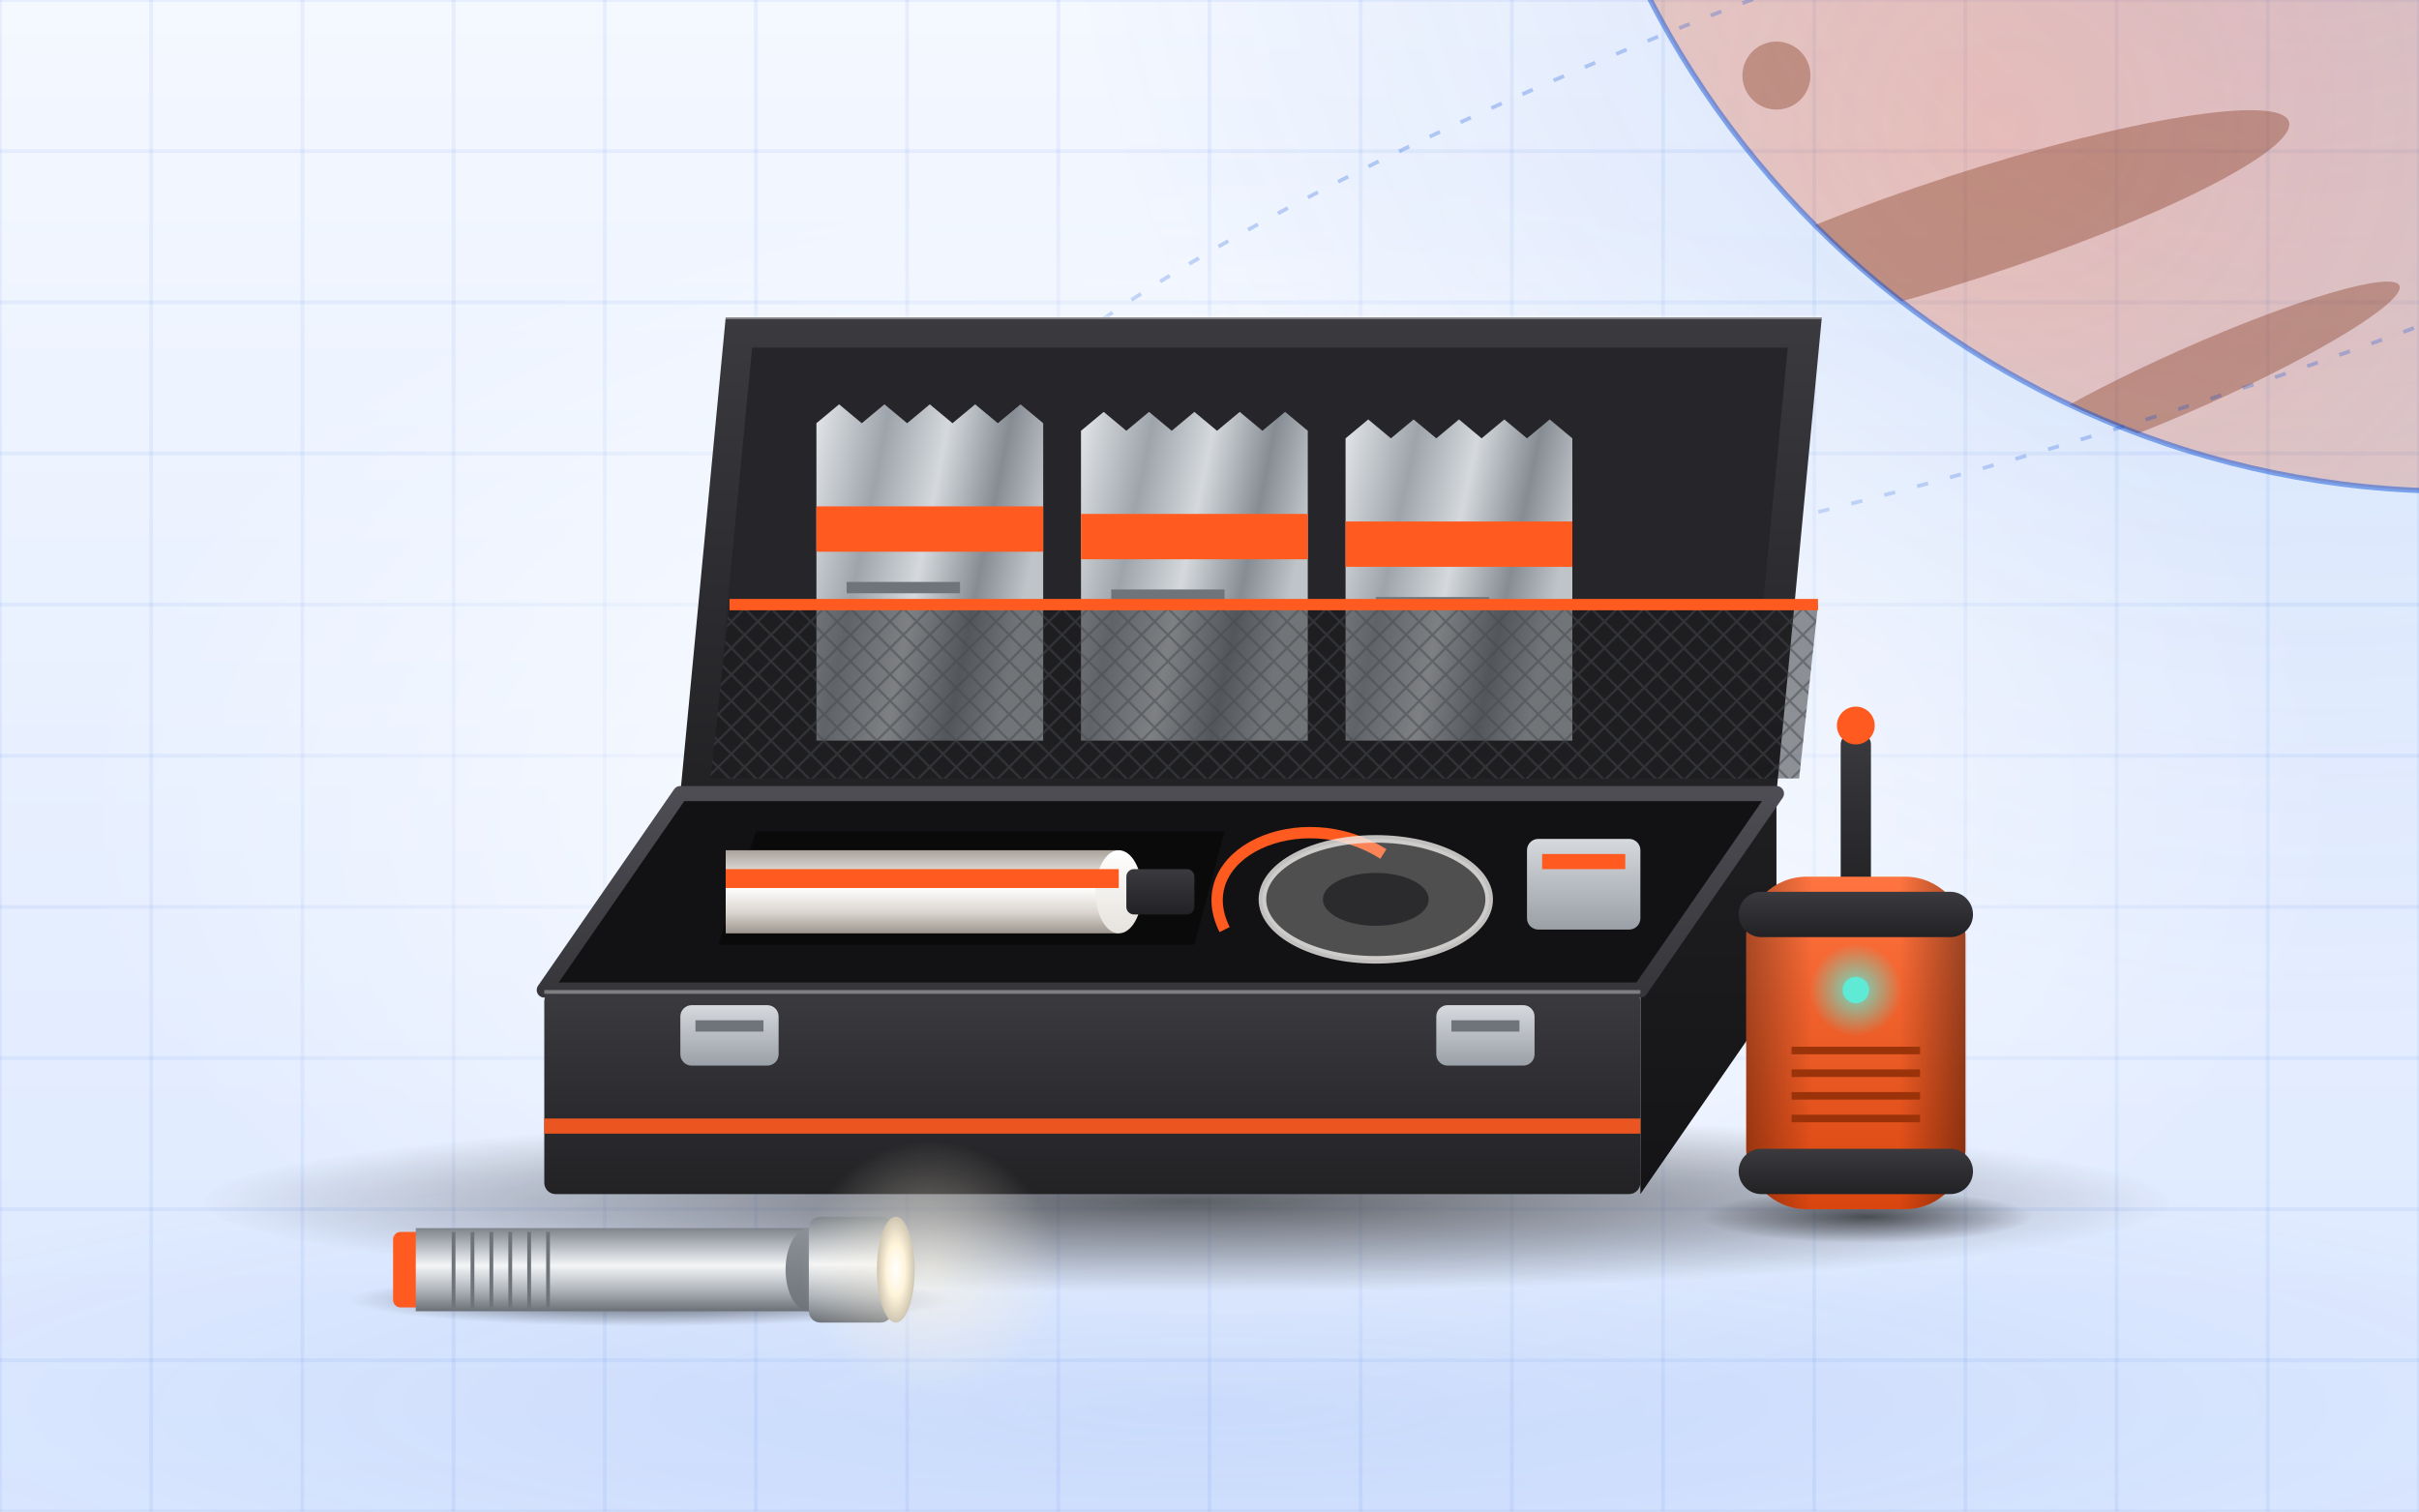
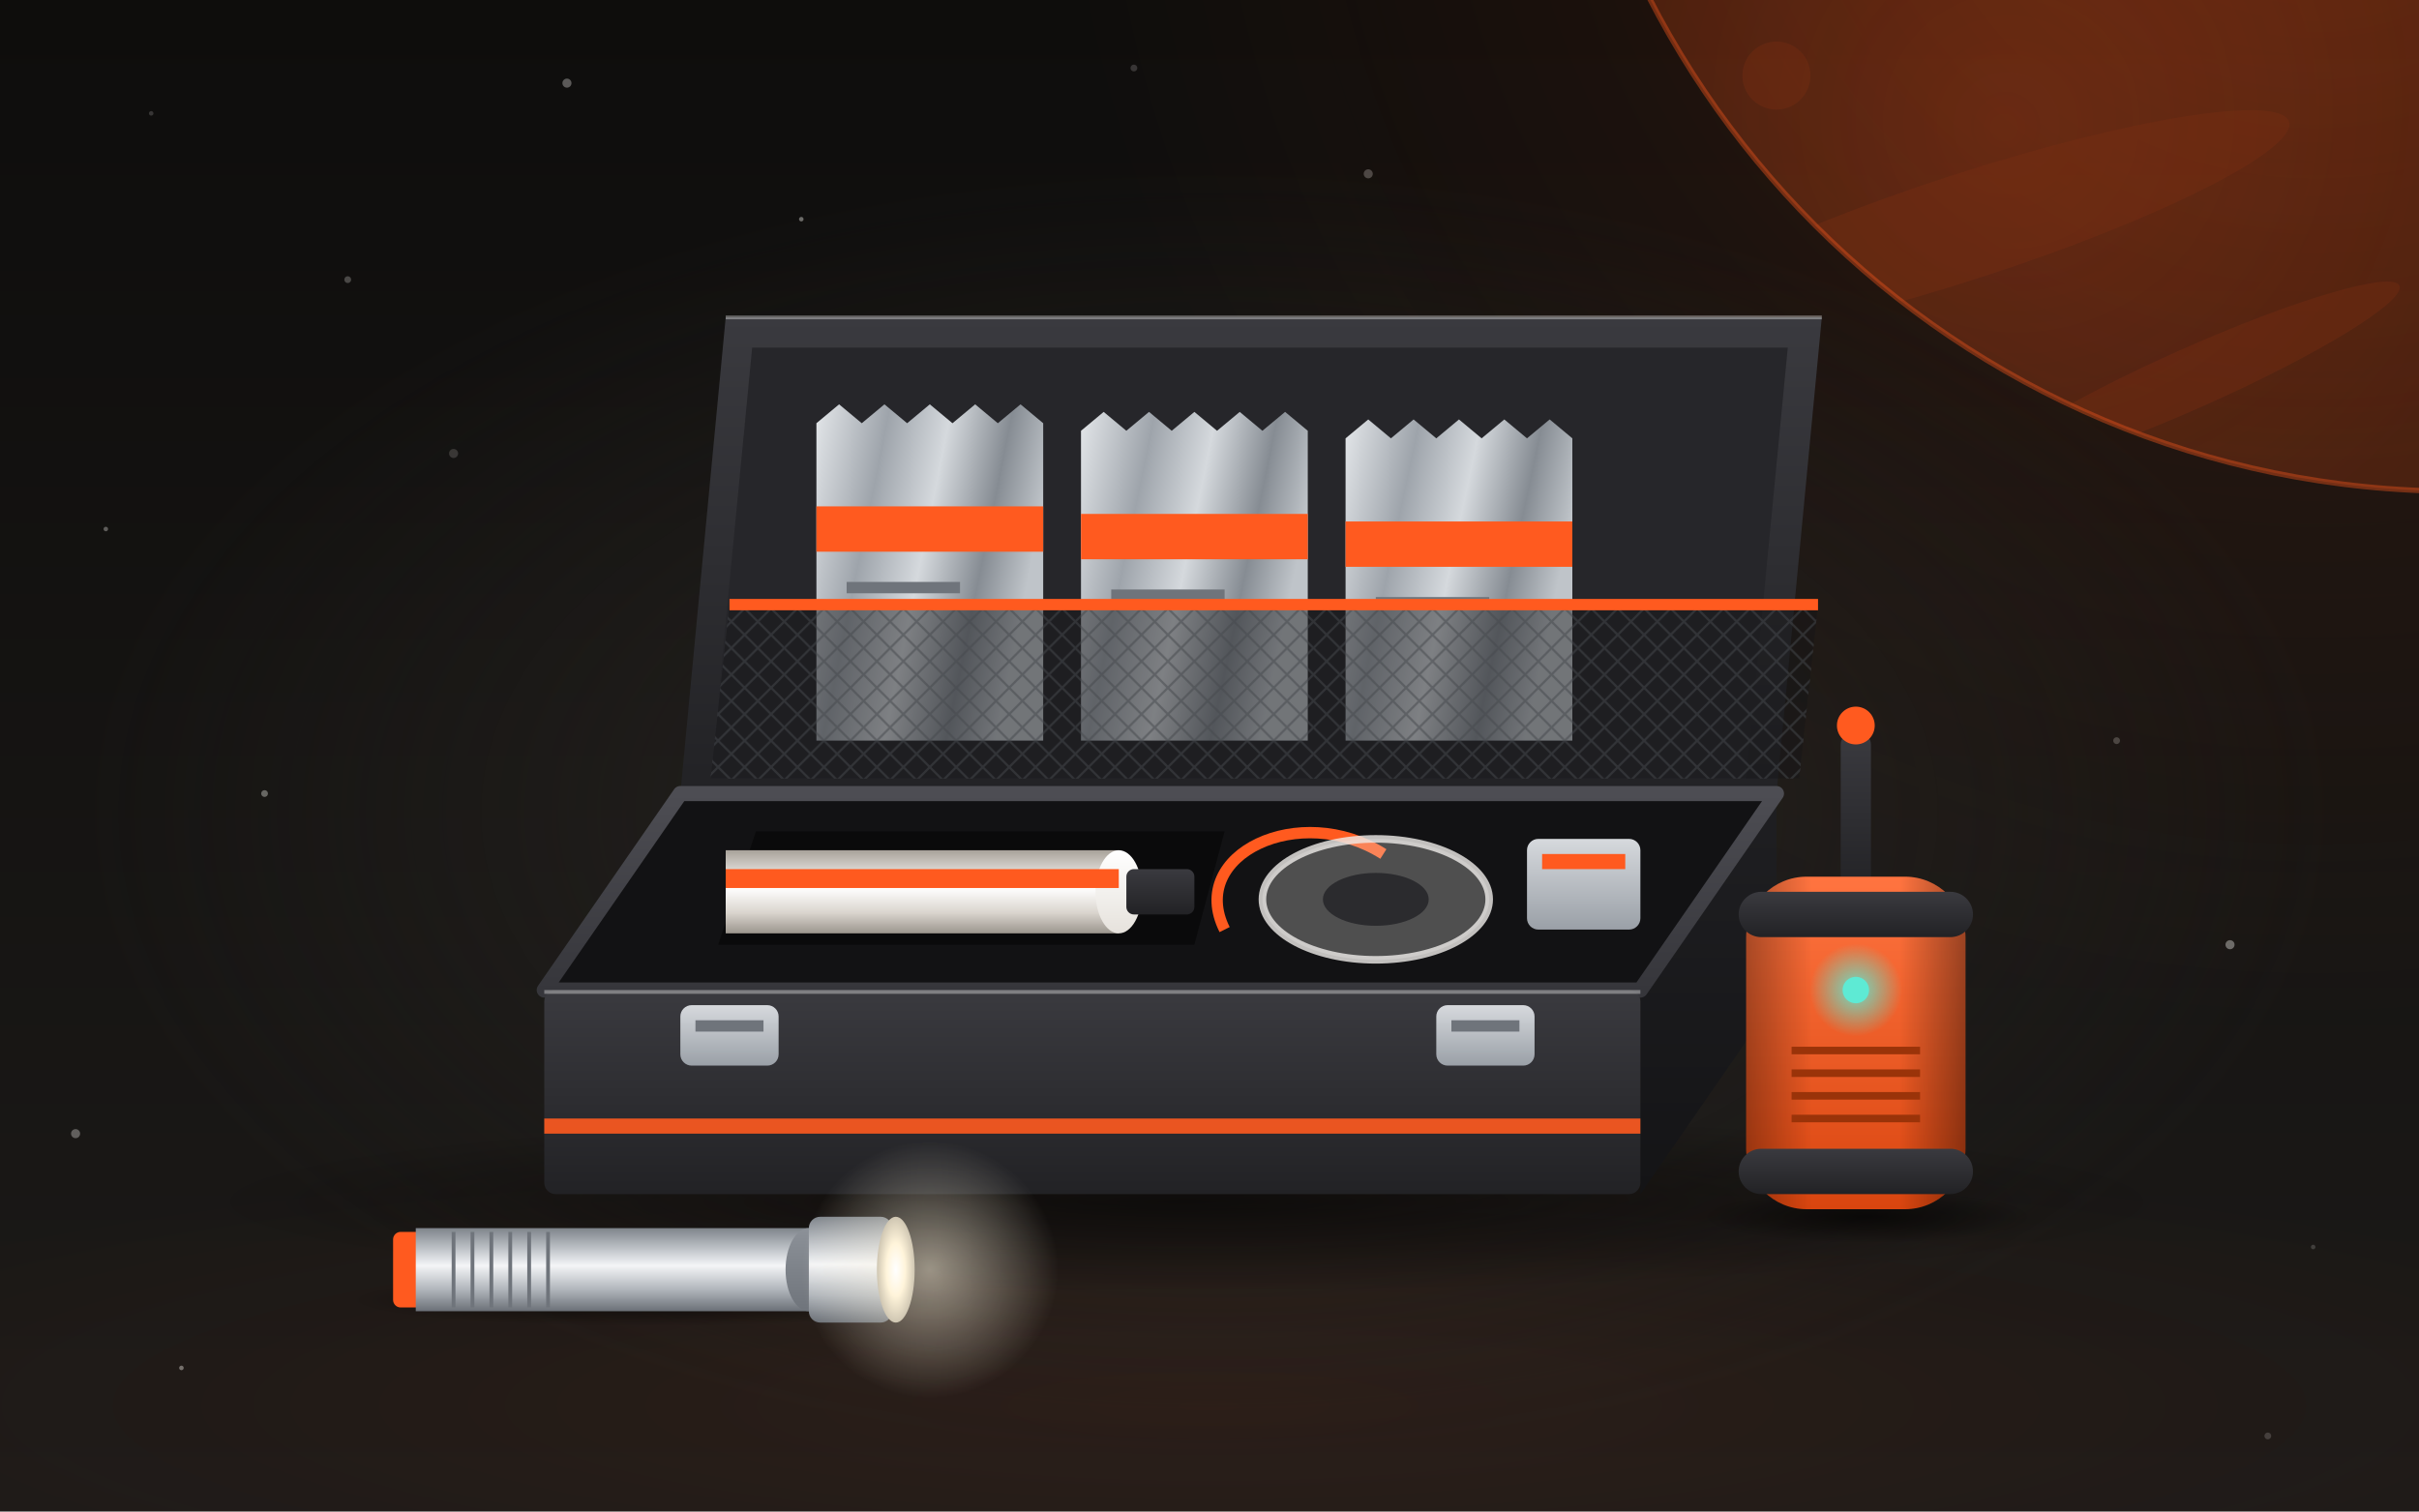
<svg xmlns="http://www.w3.org/2000/svg" viewBox="0 0 640 400" width="640" height="400">
  <defs>
    <linearGradient id="bg" x1="0" y1="0" x2="0" y2="1">
-       <stop offset="0" stop-color="#F4F8FF" />
-       <stop offset="1" stop-color="#DCE8FF" />
+       <stop offset="0" stop-color="#0E0D0C" />
+       <stop offset="1" stop-color="#1C1A18" />
    </linearGradient>
    <radialGradient id="glow" cx="0.5" cy="0.5" r="0.5">
-       <stop offset="0" stop-color="#296EF9" stop-opacity="0.18" />
-       <stop offset="0.6" stop-color="#024AD8" stop-opacity="0.06" />
-       <stop offset="1" stop-color="#024AD8" stop-opacity="0" />
+       <stop offset="0" stop-color="#FF5A1F" stop-opacity="0.22" />
+       <stop offset="0.6" stop-color="#C2410C" stop-opacity="0.07" />
+       <stop offset="1" stop-color="#C2410C" stop-opacity="0" />
    </radialGradient>
    <radialGradient id="planet" cx="0.3" cy="0.75" r="0.8" fx="0.25" fy="0.8">
      <stop offset="0" stop-color="#FF5A1F" stop-opacity="0.5" />
      <stop offset="0.55" stop-color="#C2410C" stop-opacity="0.32" />
      <stop offset="1" stop-color="#7C2D12" stop-opacity="0.12" />
    </radialGradient>
    <radialGradient id="haze" cx="0.5" cy="0.5" r="0.5">
-       <stop offset="0" stop-color="#024AD8" stop-opacity="0.1" />
-       <stop offset="1" stop-color="#024AD8" stop-opacity="0" />
+       <stop offset="0" stop-color="#FF5A1F" stop-opacity="0.07" />
+       <stop offset="1" stop-color="#FF5A1F" stop-opacity="0" />
    </radialGradient>
    <radialGradient id="stage" cx="0.5" cy="0.5" r="0.5">
-       <stop offset="0" stop-color="#FFFFFF" stop-opacity="0.95" />
-       <stop offset="1" stop-color="#FFFFFF" stop-opacity="0" />
+       <stop offset="0" stop-color="#2E2A26" stop-opacity="0.7" />
+       <stop offset="1" stop-color="#2E2A26" stop-opacity="0" />
    </radialGradient>
    <radialGradient id="sh" cx="0.5" cy="0.5" r="0.5">
      <stop offset="0" stop-color="#000" stop-opacity="0.6" />
      <stop offset="0.6" stop-color="#000" stop-opacity="0.25" />
      <stop offset="1" stop-color="#000" stop-opacity="0" />
    </radialGradient>
    <linearGradient id="wF" x1="0" y1="0" x2="0" y2="1">
      <stop offset="0" stop-color="#F4F2EF" />
      <stop offset="1" stop-color="#CFCAC3" />
    </linearGradient>
    <linearGradient id="wT" x1="0" y1="0" x2="0" y2="1">
      <stop offset="0" stop-color="#FFFFFF" />
      <stop offset="1" stop-color="#E6E2DC" />
    </linearGradient>
    <linearGradient id="wS" x1="0" y1="0" x2="0" y2="1">
      <stop offset="0" stop-color="#BDB7AF" />
      <stop offset="1" stop-color="#9F998F" />
    </linearGradient>
    <linearGradient id="gF" x1="0" y1="0" x2="0" y2="1">
      <stop offset="0" stop-color="#3A3A3F" />
      <stop offset="1" stop-color="#222225" />
    </linearGradient>
    <linearGradient id="gT" x1="0" y1="0" x2="0" y2="1">
      <stop offset="0" stop-color="#4D4D53" />
      <stop offset="1" stop-color="#36363B" />
    </linearGradient>
    <linearGradient id="gS" x1="0" y1="0" x2="0" y2="1">
      <stop offset="0" stop-color="#1F1F22" />
      <stop offset="1" stop-color="#141416" />
    </linearGradient>
    <linearGradient id="aF" x1="0" y1="0" x2="0" y2="1">
      <stop offset="0" stop-color="#D6D9DD" />
      <stop offset="1" stop-color="#9AA0A7" />
    </linearGradient>
    <linearGradient id="aT" x1="0" y1="0" x2="0" y2="1">
      <stop offset="0" stop-color="#EEF0F2" />
      <stop offset="1" stop-color="#C8CCD1" />
    </linearGradient>
    <linearGradient id="aS" x1="0" y1="0" x2="0" y2="1">
      <stop offset="0" stop-color="#8C9198" />
      <stop offset="1" stop-color="#6F747B" />
    </linearGradient>
    <linearGradient id="oF" x1="0" y1="0" x2="0" y2="1">
      <stop offset="0" stop-color="#FF7440" />
      <stop offset="1" stop-color="#D9450F" />
    </linearGradient>
    <linearGradient id="oT" x1="0" y1="0" x2="0" y2="1">
      <stop offset="0" stop-color="#FF9A6E" />
      <stop offset="1" stop-color="#FF6A30" />
    </linearGradient>
    <linearGradient id="oS" x1="0" y1="0" x2="0" y2="1">
      <stop offset="0" stop-color="#C2410C" />
      <stop offset="1" stop-color="#94320A" />
    </linearGradient>
    <linearGradient id="cW" x1="0" y1="0" x2="1" y2="0">
      <stop offset="0" stop-color="#A8A29A" />
      <stop offset="0.35" stop-color="#F2EFEB" />
      <stop offset="0.45" stop-color="#FFFFFF" />
      <stop offset="0.75" stop-color="#DAD5CE" />
      <stop offset="1" stop-color="#9C968E" />
    </linearGradient>
    <linearGradient id="cA" x1="0" y1="0" x2="1" y2="0">
      <stop offset="0" stop-color="#7E848B" />
      <stop offset="0.35" stop-color="#D9DCE0" />
      <stop offset="0.45" stop-color="#F4F5F7" />
      <stop offset="0.75" stop-color="#AEB3B9" />
      <stop offset="1" stop-color="#6B7077" />
    </linearGradient>
    <linearGradient id="cG" x1="0" y1="0" x2="1" y2="0">
      <stop offset="0" stop-color="#18181A" />
      <stop offset="0.35" stop-color="#3F3F44" />
      <stop offset="0.45" stop-color="#55555B" />
      <stop offset="0.75" stop-color="#2B2B2E" />
      <stop offset="1" stop-color="#141416" />
    </linearGradient>
    <linearGradient id="cO" x1="0" y1="0" x2="1" y2="0">
      <stop offset="0" stop-color="#9A3309" />
      <stop offset="0.35" stop-color="#FF7440" />
      <stop offset="0.45" stop-color="#FFA27A" />
      <stop offset="0.75" stop-color="#E04A12" />
      <stop offset="1" stop-color="#8E2A06" />
    </linearGradient>
    <linearGradient id="cWv" x1="0" y1="0" x2="0" y2="1">
      <stop offset="0" stop-color="#A8A29A" />
      <stop offset="0.35" stop-color="#F2EFEB" />
      <stop offset="0.45" stop-color="#FFFFFF" />
      <stop offset="0.75" stop-color="#DAD5CE" />
      <stop offset="1" stop-color="#9C968E" />
    </linearGradient>
    <linearGradient id="cAv" x1="0" y1="0" x2="0" y2="1">
      <stop offset="0" stop-color="#7E848B" />
      <stop offset="0.35" stop-color="#D9DCE0" />
      <stop offset="0.45" stop-color="#F4F5F7" />
      <stop offset="0.75" stop-color="#AEB3B9" />
      <stop offset="1" stop-color="#6B7077" />
    </linearGradient>
    <linearGradient id="cGv" x1="0" y1="0" x2="0" y2="1">
      <stop offset="0" stop-color="#18181A" />
      <stop offset="0.35" stop-color="#3F3F44" />
      <stop offset="0.45" stop-color="#55555B" />
      <stop offset="0.75" stop-color="#2B2B2E" />
      <stop offset="1" stop-color="#141416" />
    </linearGradient>
    <linearGradient id="oArm" x1="0" y1="0" x2="1" y2="0">
      <stop offset="0" stop-color="#A8380B" />
      <stop offset="0.45" stop-color="#FF6A30" />
      <stop offset="0.6" stop-color="#FF7A45" />
      <stop offset="1" stop-color="#A8380B" />
    </linearGradient>
    <linearGradient id="hshade" x1="0" y1="0" x2="1" y2="0">
      <stop offset="0" stop-color="#000" stop-opacity="0.32" />
      <stop offset="0.3" stop-color="#000" stop-opacity="0" />
      <stop offset="0.7" stop-color="#000" stop-opacity="0" />
      <stop offset="1" stop-color="#000" stop-opacity="0.38" />
    </linearGradient>
    <linearGradient id="gloss" x1="0" y1="0" x2="0" y2="1">
      <stop offset="0" stop-color="#FFF" stop-opacity="0.45" />
      <stop offset="1" stop-color="#FFF" stop-opacity="0" />
    </linearGradient>
    <linearGradient id="visor" x1="0" y1="0" x2="0.4" y2="1">
      <stop offset="0" stop-color="#3A3A42" />
      <stop offset="0.5" stop-color="#16161A" />
      <stop offset="1" stop-color="#08080A" />
    </linearGradient>
    <radialGradient id="helm" cx="0.4" cy="0.35" r="0.7">
      <stop offset="0" stop-color="#FFFFFF" />
      <stop offset="0.7" stop-color="#E4E0DA" />
      <stop offset="1" stop-color="#B8B2AA" />
    </radialGradient>
    <radialGradient id="face" cx="0.5" cy="0.5" r="0.5">
      <stop offset="0" stop-color="#FFFFFF" />
      <stop offset="1" stop-color="#E2DED7" />
    </radialGradient>
    <linearGradient id="ring" x1="0" y1="0" x2="1" y2="1">
      <stop offset="0" stop-color="#F4F5F7" />
      <stop offset="0.5" stop-color="#B4B9BF" />
      <stop offset="1" stop-color="#6B7077" />
    </linearGradient>
    <radialGradient id="lens" cx="0.5" cy="0.5" r="0.5">
      <stop offset="0" stop-color="#FFFFFF" />
      <stop offset="0.5" stop-color="#FFF4DA" />
      <stop offset="1" stop-color="#CFC6B2" />
    </radialGradient>
    <radialGradient id="led" cx="0.5" cy="0.5" r="0.5">
      <stop offset="0" stop-color="#5EEAD4" stop-opacity="0.9" />
      <stop offset="1" stop-color="#5EEAD4" stop-opacity="0" />
    </radialGradient>
    <radialGradient id="lamp" cx="0.5" cy="0.5" r="0.5">
      <stop offset="0" stop-color="#FFF6E0" stop-opacity="0.55" />
      <stop offset="1" stop-color="#FFF6E0" stop-opacity="0" />
    </radialGradient>
    <linearGradient id="water" x1="0" y1="0" x2="0" y2="1">
      <stop offset="0" stop-color="#DCEAF0" stop-opacity="0.42" />
      <stop offset="1" stop-color="#8FB3C4" stop-opacity="0.2" />
    </linearGradient>
    <linearGradient id="foil" x1="0" y1="0" x2="1" y2="0.3">
      <stop offset="0" stop-color="#E3E6E9" />
      <stop offset="0.3" stop-color="#9EA4AB" />
      <stop offset="0.55" stop-color="#D5D9DD" />
      <stop offset="0.8" stop-color="#868C93" />
      <stop offset="1" stop-color="#BFC4C9" />
    </linearGradient>
    <pattern id="mesh" width="7" height="7" patternUnits="userSpaceOnUse">
      <path d="M0,0 L7,7 M7,0 L0,7" stroke="#6F747B" stroke-width=".6" stroke-opacity=".5" />
    </pattern>
    <clipPath id="pc">
      <circle cx="650" cy="-110" r="240" />
    </clipPath>
  </defs>
  <rect width="640" height="400" fill="url(#bg)" />
-   <path d="M0,0 V400" stroke="#024AD8" stroke-opacity=".06" />
-   <path d="M40,0 V400" stroke="#024AD8" stroke-opacity=".06" />
-   <path d="M80,0 V400" stroke="#024AD8" stroke-opacity=".06" />
-   <path d="M120,0 V400" stroke="#024AD8" stroke-opacity=".06" />
-   <path d="M160,0 V400" stroke="#024AD8" stroke-opacity=".06" />
-   <path d="M200,0 V400" stroke="#024AD8" stroke-opacity=".06" />
-   <path d="M240,0 V400" stroke="#024AD8" stroke-opacity=".06" />
-   <path d="M280,0 V400" stroke="#024AD8" stroke-opacity=".06" />
-   <path d="M320,0 V400" stroke="#024AD8" stroke-opacity=".06" />
-   <path d="M360,0 V400" stroke="#024AD8" stroke-opacity=".06" />
-   <path d="M400,0 V400" stroke="#024AD8" stroke-opacity=".06" />
-   <path d="M440,0 V400" stroke="#024AD8" stroke-opacity=".06" />
-   <path d="M480,0 V400" stroke="#024AD8" stroke-opacity=".06" />
-   <path d="M520,0 V400" stroke="#024AD8" stroke-opacity=".06" />
-   <path d="M560,0 V400" stroke="#024AD8" stroke-opacity=".06" />
-   <path d="M600,0 V400" stroke="#024AD8" stroke-opacity=".06" />
-   <path d="M640,0 V400" stroke="#024AD8" stroke-opacity=".06" />
-   <path d="M0,0 H640" stroke="#024AD8" stroke-opacity=".06" />
-   <path d="M0,40 H640" stroke="#024AD8" stroke-opacity=".06" />
-   <path d="M0,80 H640" stroke="#024AD8" stroke-opacity=".06" />
-   <path d="M0,120 H640" stroke="#024AD8" stroke-opacity=".06" />
-   <path d="M0,160 H640" stroke="#024AD8" stroke-opacity=".06" />
-   <path d="M0,200 H640" stroke="#024AD8" stroke-opacity=".06" />
-   <path d="M0,240 H640" stroke="#024AD8" stroke-opacity=".06" />
-   <path d="M0,280 H640" stroke="#024AD8" stroke-opacity=".06" />
-   <path d="M0,320 H640" stroke="#024AD8" stroke-opacity=".06" />
-   <path d="M0,360 H640" stroke="#024AD8" stroke-opacity=".06" />
-   <path d="M0,400 H640" stroke="#024AD8" stroke-opacity=".06" />
+   <circle cx="40" cy="30" r="0.6" fill="#EDEBE8" opacity="0.18" />
+   <circle cx="92" cy="74" r="0.9" fill="#EDEBE8" opacity="0.26" />
+   <circle cx="150" cy="22" r="1.2" fill="#EDEBE8" opacity="0.34" />
+   <circle cx="212" cy="58" r="0.6" fill="#EDEBE8" opacity="0.42" />
+   <circle cx="300" cy="18" r="0.9" fill="#EDEBE8" opacity="0.18" />
+   <circle cx="362" cy="46" r="1.2" fill="#EDEBE8" opacity="0.26" />
+   <circle cx="28" cy="140" r="0.6" fill="#EDEBE8" opacity="0.34" />
+   <circle cx="70" cy="210" r="0.9" fill="#EDEBE8" opacity="0.42" />
+   <circle cx="120" cy="120" r="1.2" fill="#EDEBE8" opacity="0.18" />
+   <circle cx="402" cy="92" r="0.6" fill="#EDEBE8" opacity="0.26" />
+   <circle cx="250" cy="100" r="0.9" fill="#EDEBE8" opacity="0.34" />
+   <circle cx="590" cy="250" r="1.2" fill="#EDEBE8" opacity="0.42" />
+   <circle cx="612" cy="330" r="0.6" fill="#EDEBE8" opacity="0.18" />
+   <circle cx="560" cy="196" r="0.9" fill="#EDEBE8" opacity="0.26" />
+   <circle cx="20" cy="300" r="1.2" fill="#EDEBE8" opacity="0.34" />
+   <circle cx="48" cy="362" r="0.6" fill="#EDEBE8" opacity="0.42" />
+   <circle cx="600" cy="380" r="0.9" fill="#EDEBE8" opacity="0.18" />
  <circle cx="610" cy="-60" r="330" fill="url(#glow)" />
  <circle cx="650" cy="-110" r="240" fill="url(#planet)" opacity=".6" />
  <g clip-path="url(#pc)" fill="#7C2D12" opacity=".35">
    <ellipse cx="520" cy="60" rx="90" ry="14" transform="rotate(-18 520 60)" />
    <ellipse cx="580" cy="100" rx="60" ry="8" transform="rotate(-24 580 100)" />
    <circle cx="470" cy="20" r="9" />
  </g>
-   <circle cx="650" cy="-110" r="240" fill="none" stroke="#024AD8" stroke-opacity=".45" stroke-width="1.4" />
-   <ellipse cx="560" cy="40" rx="330" ry="70" transform="rotate(-18 560 40)" fill="none" stroke="#024AD8" stroke-opacity=".25" stroke-dasharray="3 6" />
+   <circle cx="650" cy="-110" r="240" fill="none" stroke="#FF5A1F" stroke-opacity=".38" stroke-width="1.4" />
  <ellipse cx="320" cy="215" rx="300" ry="170" fill="url(#stage)" />
  <ellipse cx="320" cy="372" rx="420" ry="70" fill="url(#haze)" />
  <g transform="translate(-6,0)">
    <ellipse cx="320" cy="318" rx="260" ry="24" fill="url(#sh)" />
    <polygon points="186,210 476,210 488,84 198,84" fill="url(#gF)" />
    <polygon points="194,206 468,206 479,92 205,92" fill="#26262A" />
    <line x1="198" y1="84" x2="488" y2="84" stroke="#FFF" stroke-opacity=".35" />
    <polygon points="440,262 476,210 476,264 440,316" fill="url(#gS)" />
    <polygon points="150,262 186,210 476,210 440,262" fill="#121214" stroke="url(#gT)" stroke-width="4" stroke-linejoin="round" />
    <rect x="150" y="262" width="290" height="54" rx="3" fill="url(#gF)" />
    <line x1="150" y1="262.5" x2="440" y2="262.5" stroke="#FFF" stroke-opacity=".35" />
    <path d="M222,112 l6,-5 l6,5 l6,-5 l6,5 l6,-5 l6,5 l6,-5 l6,5 l6,-5 l6,5 V196 H222 Z" fill="url(#foil)" />
    <rect x="222" y="134" width="60" height="12" fill="#FF5A1F" />
    <rect x="230" y="154" width="30" height="3" fill="#6F747B" />
    <path d="M292,114 l6,-5 l6,5 l6,-5 l6,5 l6,-5 l6,5 l6,-5 l6,5 l6,-5 l6,5 V196 H292 Z" fill="url(#foil)" />
    <rect x="292" y="136" width="60" height="12" fill="#FF5A1F" />
    <rect x="300" y="156" width="30" height="3" fill="#6F747B" />
    <path d="M362,116 l6,-5 l6,5 l6,-5 l6,5 l6,-5 l6,5 l6,-5 l6,5 l6,-5 l6,5 V196 H362 Z" fill="url(#foil)" />
    <rect x="362" y="138" width="60" height="12" fill="#FF5A1F" />
    <rect x="370" y="158" width="30" height="3" fill="#6F747B" />
    <polygon points="194,206 482,206 487,160 199,160" fill="url(#mesh)" />
    <polygon points="194,206 482,206 487,160 199,160" fill="#141416" opacity=".45" />
    <line x1="199" y1="160" x2="487" y2="160" stroke="#FF5A1F" stroke-width="3" />
    <polygon points="196,250 206,220 330,220 322,250" fill="#0A0A0B" />
    <rect x="198" y="225.0" width="104" height="22" fill="url(#cWv)" />
    <ellipse cx="302" cy="236" rx="6.16" ry="11.0" fill="url(#wT)" />
    <rect x="198" y="230" width="104" height="5" fill="#FF5A1F" />
    <rect x="304" y="230" width="18" height="12" rx="2" fill="url(#gF)" />
    <path d="M330,246 C320,226 350,212 372,226" fill="none" stroke="#FF5A1F" stroke-width="3" />
    <ellipse cx="370" cy="238" rx="30" ry="16" fill="#EDEBE8" fill-opacity=".28" stroke="#EDEBE8" stroke-opacity=".8" stroke-width="2" />
    <ellipse cx="370" cy="238" rx="14" ry="7" fill="#2B2B2E" />
    <rect x="410" y="222" width="30" height="24" rx="3" fill="url(#aF)" />
    <rect x="414" y="226" width="22" height="4" fill="#FF5A1F" />
    <rect x="186" y="266" width="26" height="16" rx="3" fill="url(#aF)" />
    <rect x="190" y="270" width="18" height="3" fill="#6F747B" />
    <rect x="386" y="266" width="26" height="16" rx="3" fill="url(#aF)" />
    <rect x="390" y="270" width="18" height="3" fill="#6F747B" />
    <rect x="150" y="296" width="290" height="4" fill="#FF5A1F" opacity=".9" />
    <ellipse cx="178" cy="344" rx="80" ry="7" fill="url(#sh)" />
    <rect x="110" y="326" width="8" height="20" rx="2" fill="#FF5A1F" />
    <rect x="116" y="325.0" width="104" height="22" fill="url(#cAv)" />
    <ellipse cx="220" cy="336" rx="6.16" ry="11.0" fill="url(#aS)" />
    <line x1="126" y1="326" x2="126" y2="346" stroke="#6F747B" />
    <line x1="131" y1="326" x2="131" y2="346" stroke="#6F747B" />
    <line x1="136" y1="326" x2="136" y2="346" stroke="#6F747B" />
    <line x1="141" y1="326" x2="141" y2="346" stroke="#6F747B" />
    <line x1="146" y1="326" x2="146" y2="346" stroke="#6F747B" />
    <line x1="151" y1="326" x2="151" y2="346" stroke="#6F747B" />
    <rect x="220" y="322" width="22" height="28" rx="3" fill="url(#cAv)" />
    <circle cx="252" cy="336" r="34" fill="url(#lamp)" />
    <ellipse cx="243" cy="336" rx="5" ry="14" fill="url(#lens)" />
    <ellipse cx="500" cy="322" rx="44" ry="7" fill="url(#sh)" />
    <rect x="493" y="194" width="8" height="44" rx="3" fill="url(#gF)" />
    <circle cx="497" cy="192" r="5" fill="#FF5A1F" />
    <rect x="468" y="232" width="58" height="88" rx="16" fill="url(#oF)" />
    <rect x="468" y="232" width="58" height="88" rx="16" fill="url(#hshade)" />
    <rect x="466" y="236" width="62" height="12" rx="6" fill="url(#gF)" />
    <rect x="466" y="304" width="62" height="12" rx="6" fill="url(#gF)" />
    <line x1="480" y1="278" x2="514" y2="278" stroke="#9A3309" stroke-width="2" />
    <line x1="480" y1="284" x2="514" y2="284" stroke="#9A3309" stroke-width="2" />
    <line x1="480" y1="290" x2="514" y2="290" stroke="#9A3309" stroke-width="2" />
    <line x1="480" y1="296" x2="514" y2="296" stroke="#9A3309" stroke-width="2" />
    <circle cx="497" cy="262" r="12.25" fill="url(#led)" />
    <circle cx="497" cy="262" r="3.5" fill="#5EEAD4" />
  </g>
</svg>
